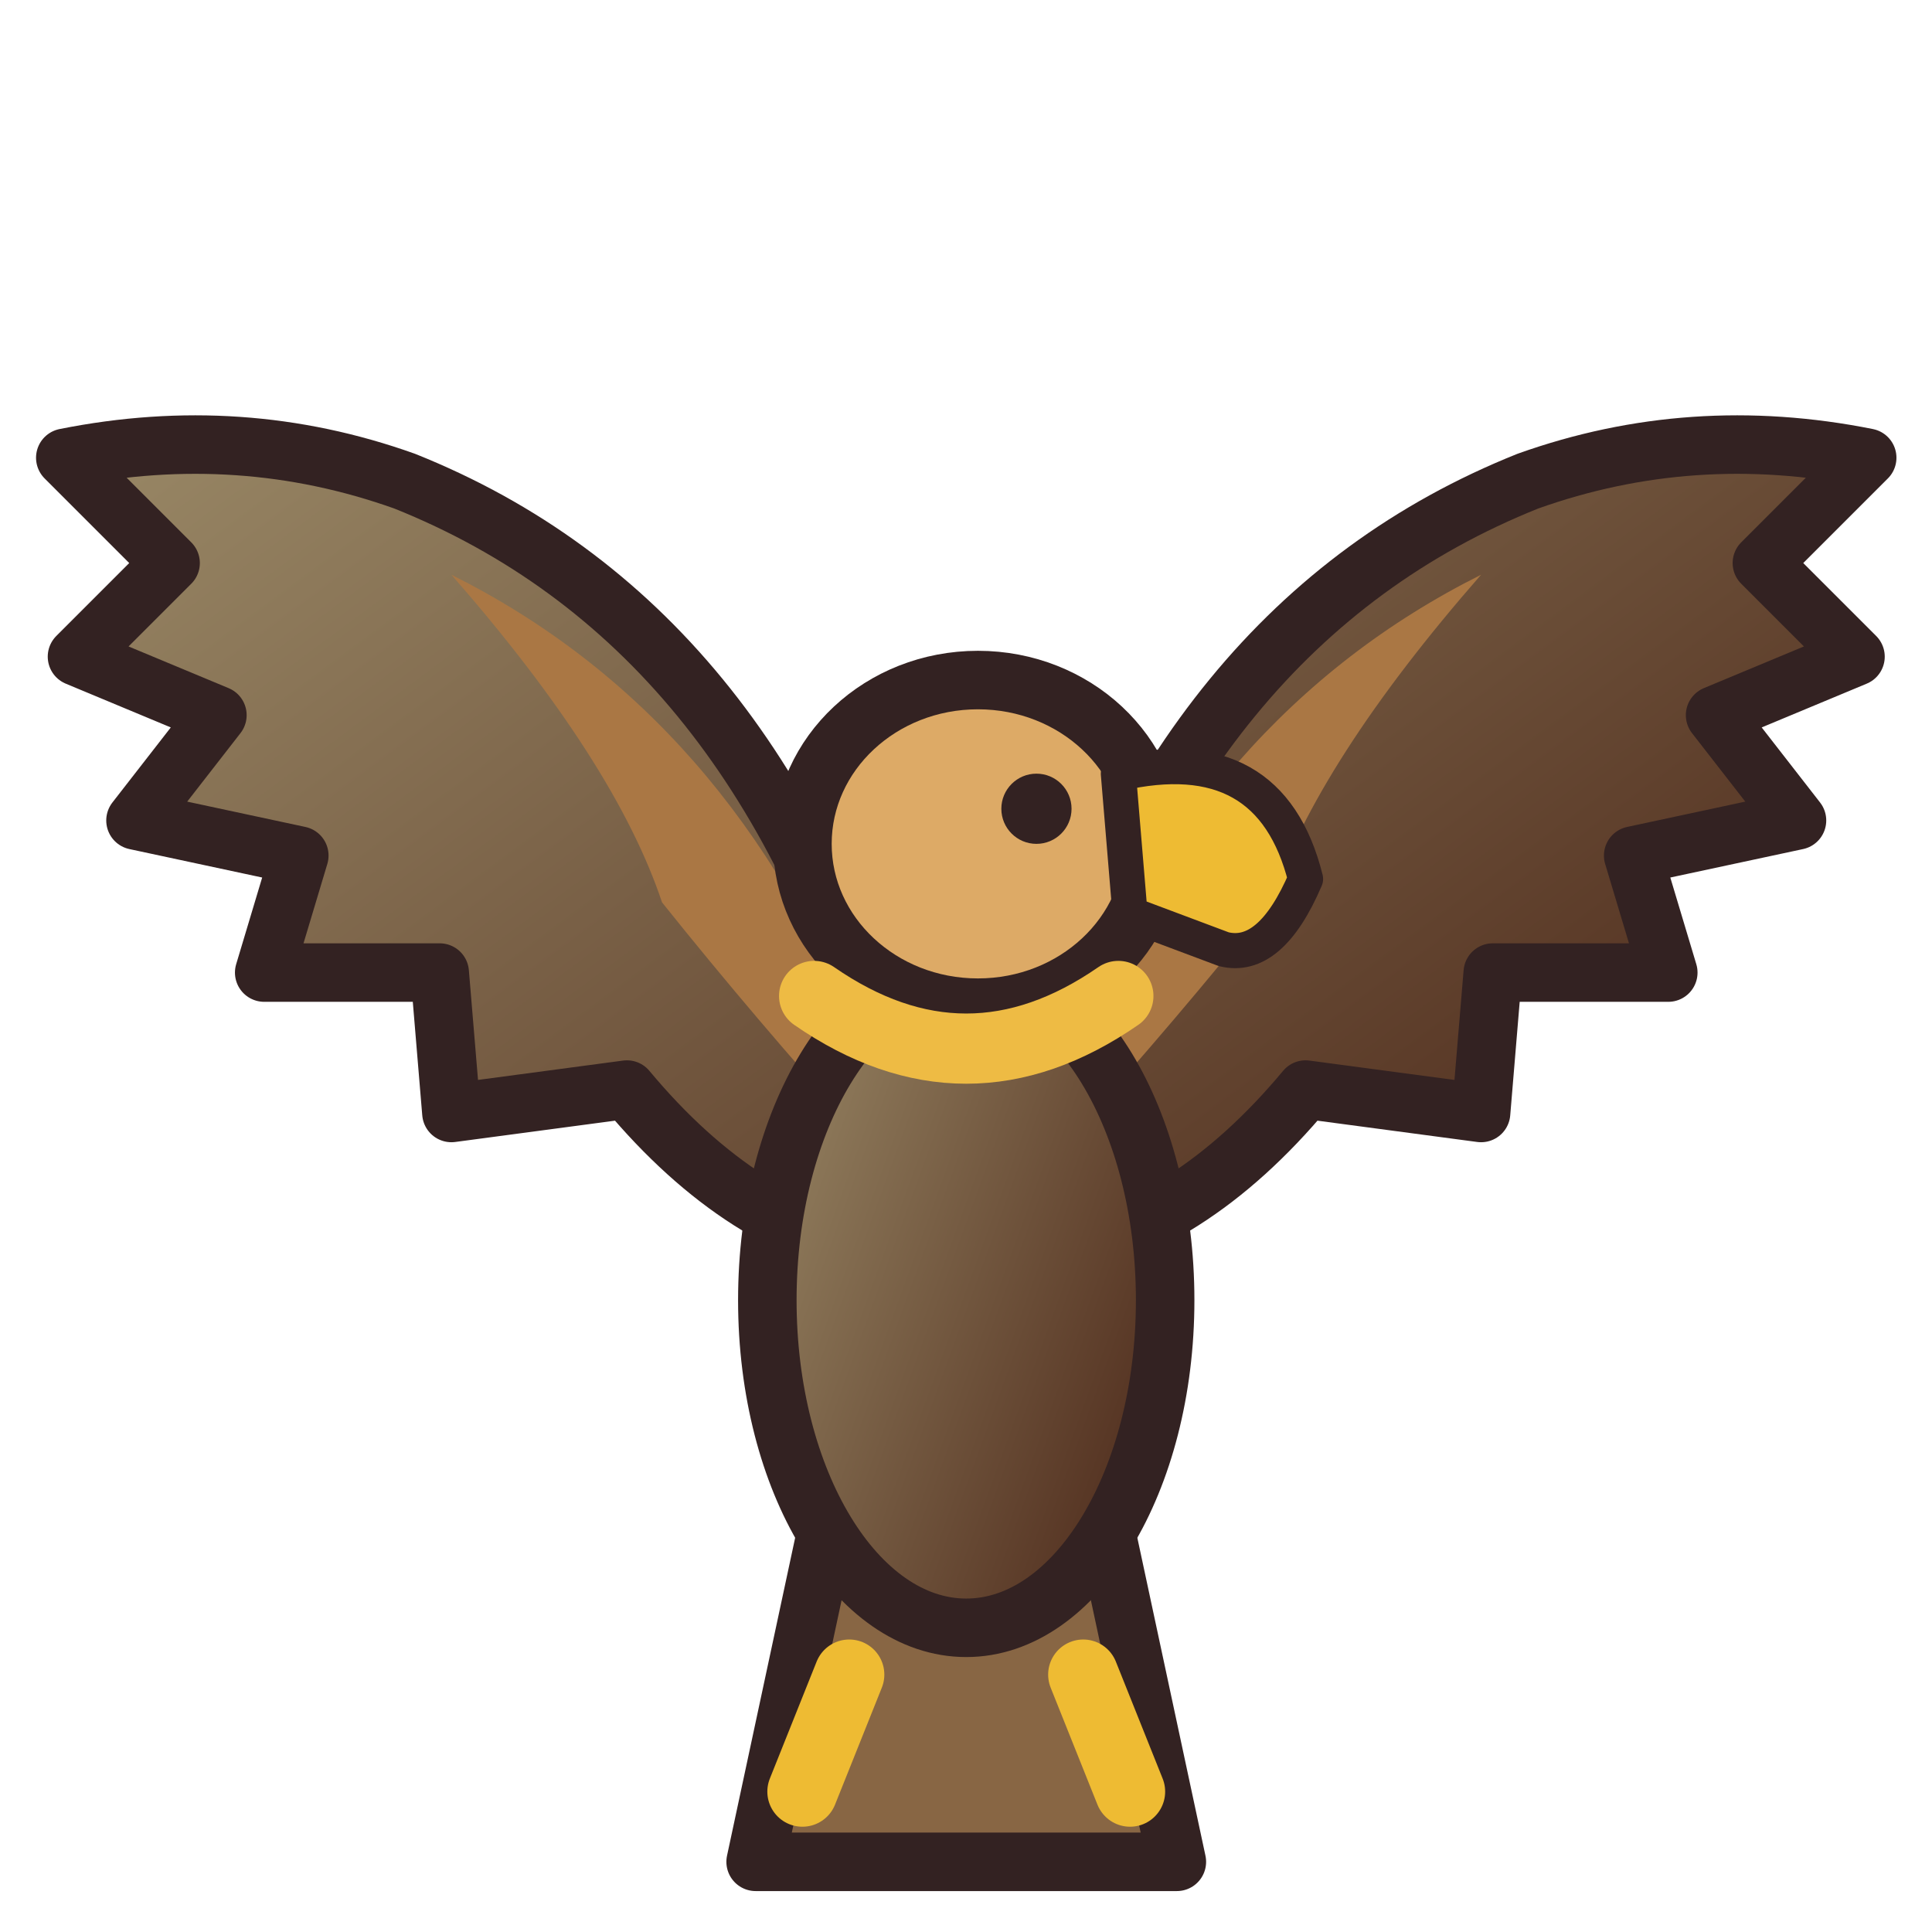
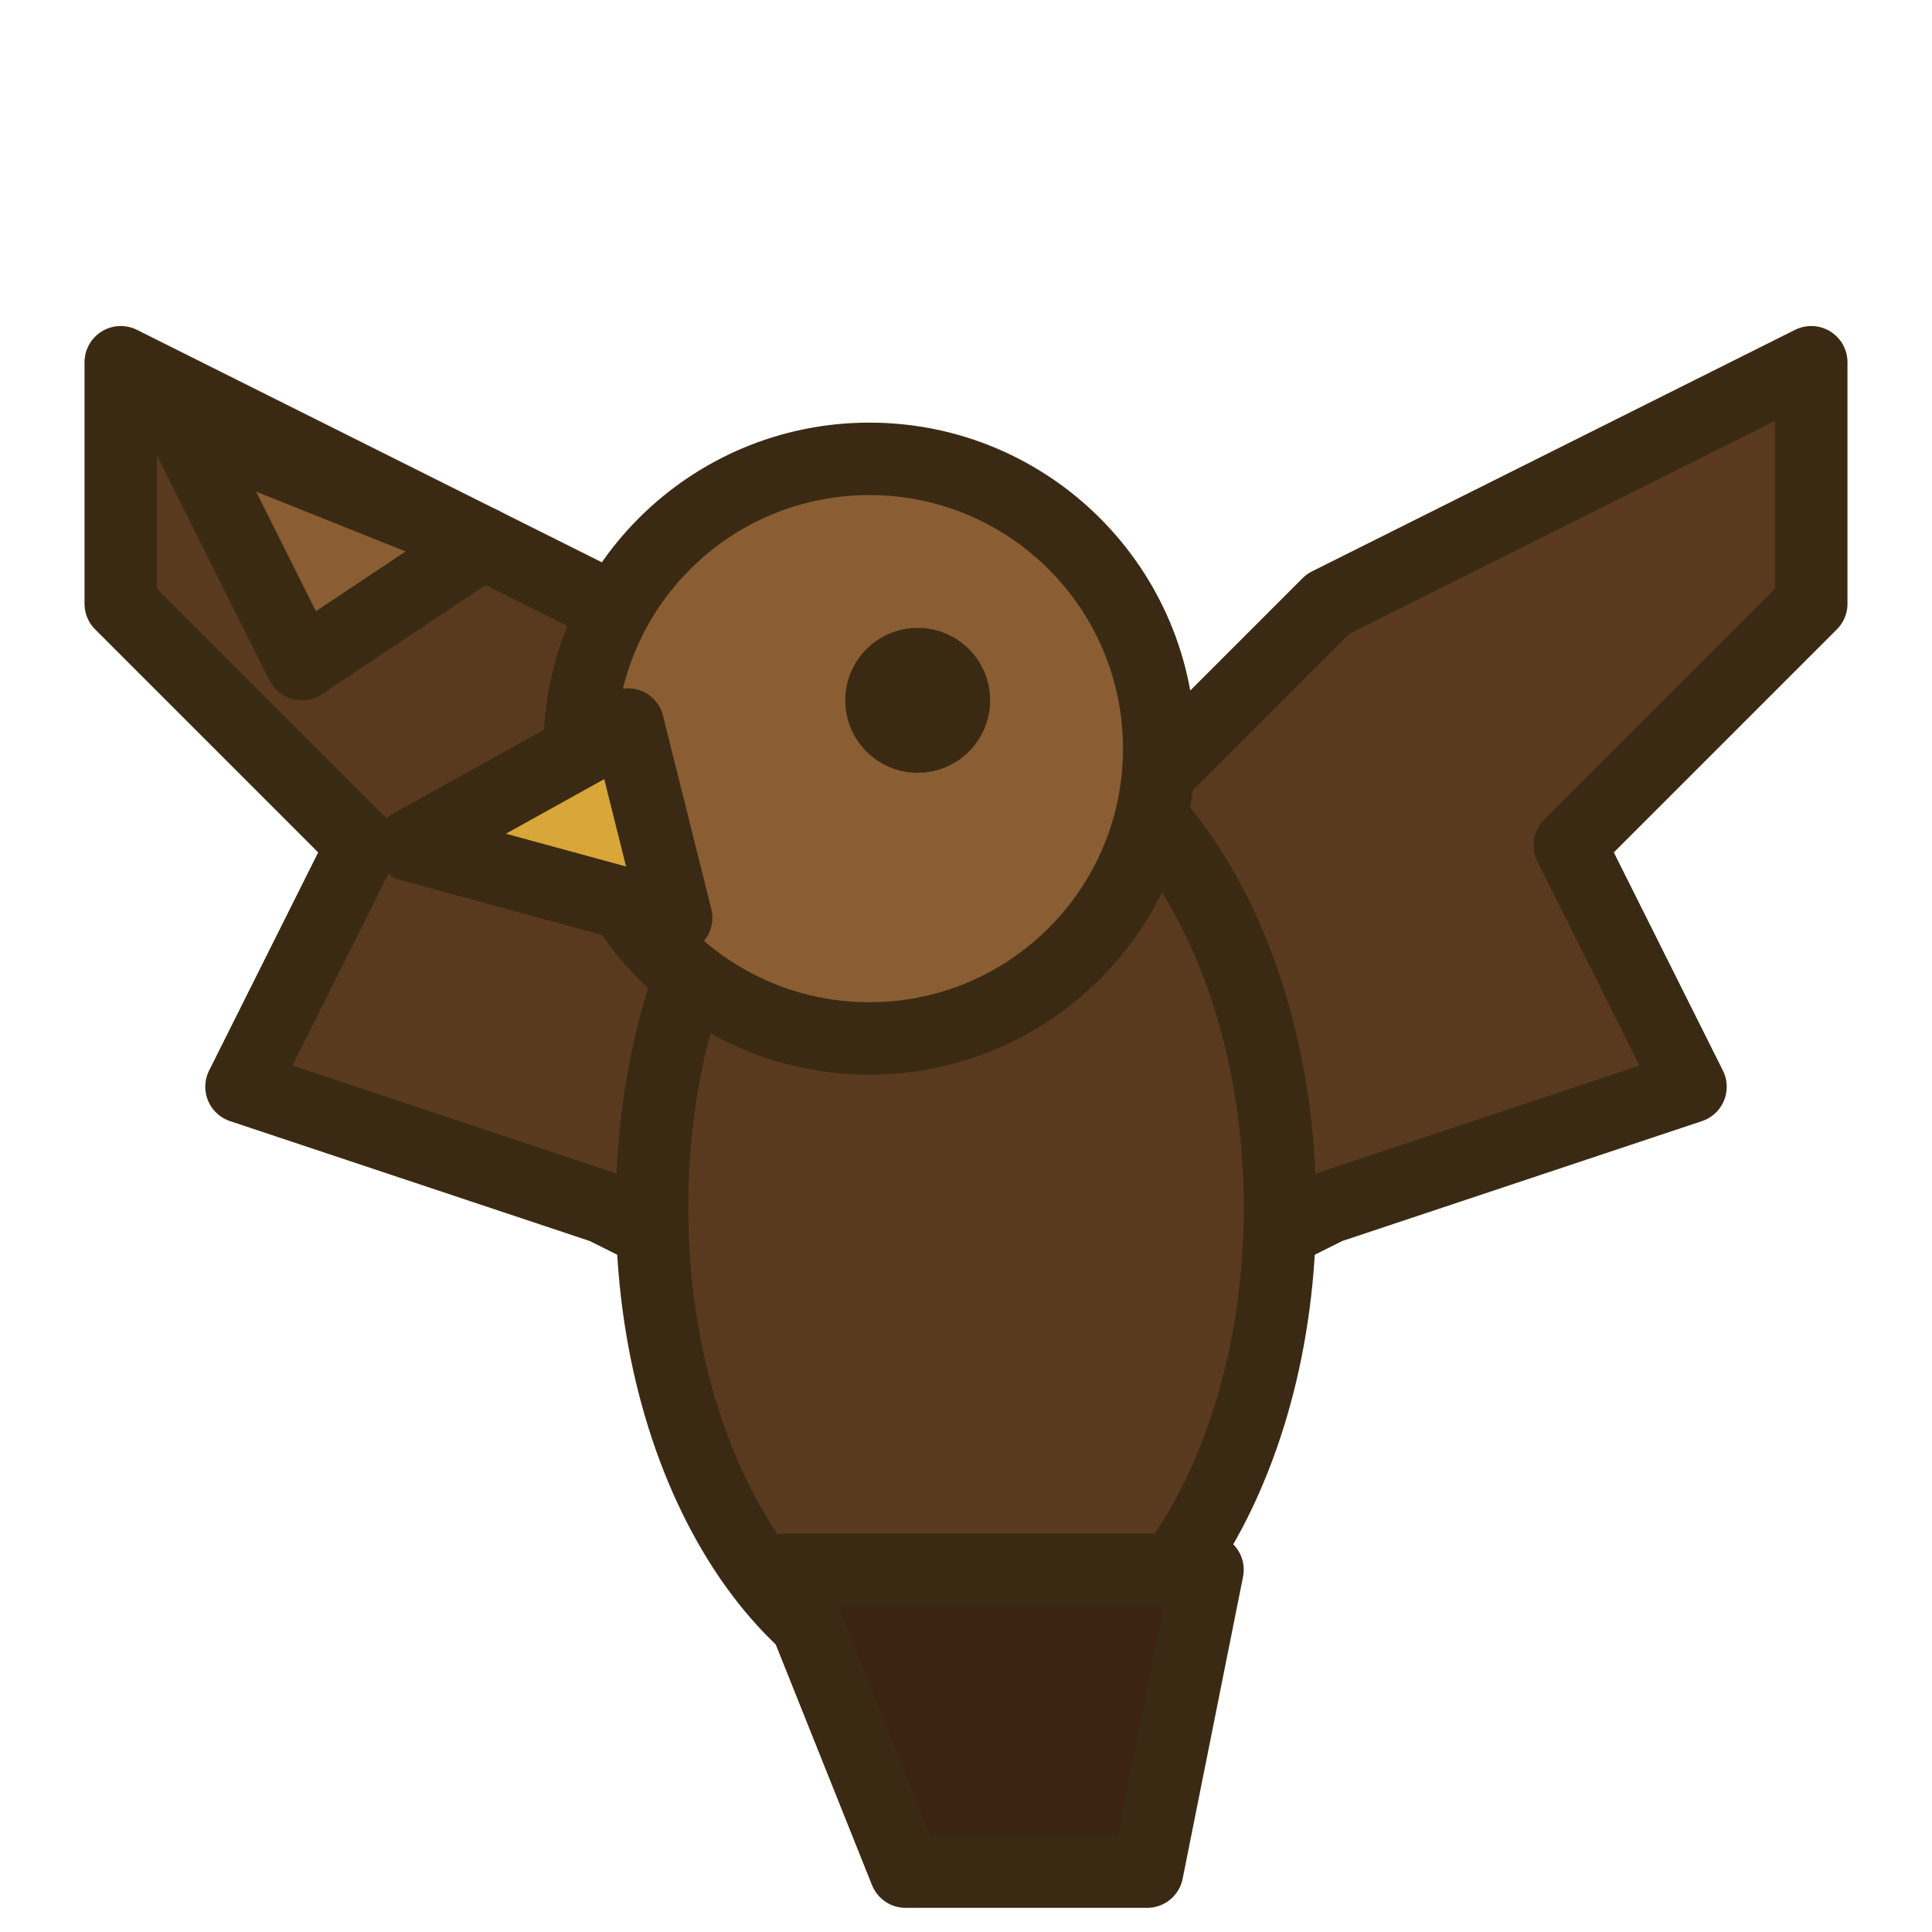
<svg xmlns="http://www.w3.org/2000/svg" viewBox="0 0 16 16">
-   <defs>
-     <linearGradient id="g0" y2=".6">
-       <stop stop-color="#986" />
-       <stop offset="1" stop-color="#532" />
-     </linearGradient>
-   </defs>
-   <g transform="translate(0.25 0.69) scale(0.969)" stroke="#322" stroke-width=".5" stroke-linejoin="round" stroke-linecap="round">
-     <path d="M7.3,8.4q-1.1-3.8-4.1-5Q1.8,2.9 .3,3.2l.9,.9L.4,4.9l1.2,.5L.9,6.3l1.4,.3L2,7.6l1.5,0 .1,1.2 1.5-.2q1,1.2 2.2,1.4Zm1.4,0q1.1-3.8 4.1-5 1.4-.5 2.9-.2l-.9,.9 .8,.8-1.2,.5 .7,.9-1.4,.3 .3,1-1.5,0-.1,1.2-1.5-.2Q9.9,9.8 8.7,10Z" fill="url(#g0)" />
-     <path d="M7.1,8.2Q6,5.4 3.6,4.2 5,5.8 5.4,7q.8,1 1.7,2Zm1.8,0q1.1-2.8 3.5-4Q11,5.8 10.6,7 9.8,8 8.9,9Z" fill="#a74" stroke="none" />
-     <path d="M6.8,12.4l-.6,2.8H9.8l-.6-2.8Z" fill="#864" />
-     <path d="M7,13.6l-.4,1m2.4-1l.4,1" fill="none" stroke="#eb3" stroke-width=".6" />
-     <ellipse cx="8" cy="10.4" rx="1.7" ry="2.8" fill="url(#g0)" />
-     <ellipse cx="8.1" cy="6.5" rx="1.5" ry="1.4" fill="#da6" />
-     <path d="M9.3,5.9q1.3-.3 1.6,.9-.3,.7-.7,.6l-.8-.3Z" fill="#eb3" stroke-width=".3" />
-     <circle cx="8.6" cy="6.2" r=".3" fill="#322" stroke="none" />
-     <path d="M6.7,7.8q1.3,.9 2.6,0" fill="none" stroke="#eb4" stroke-width=".6" />
+   <g stroke="#3a2a14" stroke-width="0.6" stroke-linejoin="round" stroke-linecap="round">
+     <polygon points="8,8 11,5 15,3 15,5 13,7 14,9 11,10 9,11" fill="#5a3a1e" />
+     <polygon points="8,8 5,5 1,3 1,5 3,7 2,9 5,10 7,11" fill="#5a3a1e" />
+     <polygon points="4,4.5 1.5,3.5 2.5,5.5" fill="#8a5e32" />
+     <ellipse cx="8" cy="10" rx="2.6" ry="4" fill="#5a3a1e" />
+     <polygon points="6.5,13 7.5,15.5 9.5,15.5 10,13" fill="#3b2412" />
+     <circle cx="7.2" cy="6.2" r="2.4" fill="#8a5e32" />
+     <polygon points="5.2,6 3.4,7 5.6,7.6" fill="#d9a63a" />
+     <circle cx="7.6" cy="5.8" r="0.6" fill="#3a2a14" stroke="none" />
  </g>
</svg>
